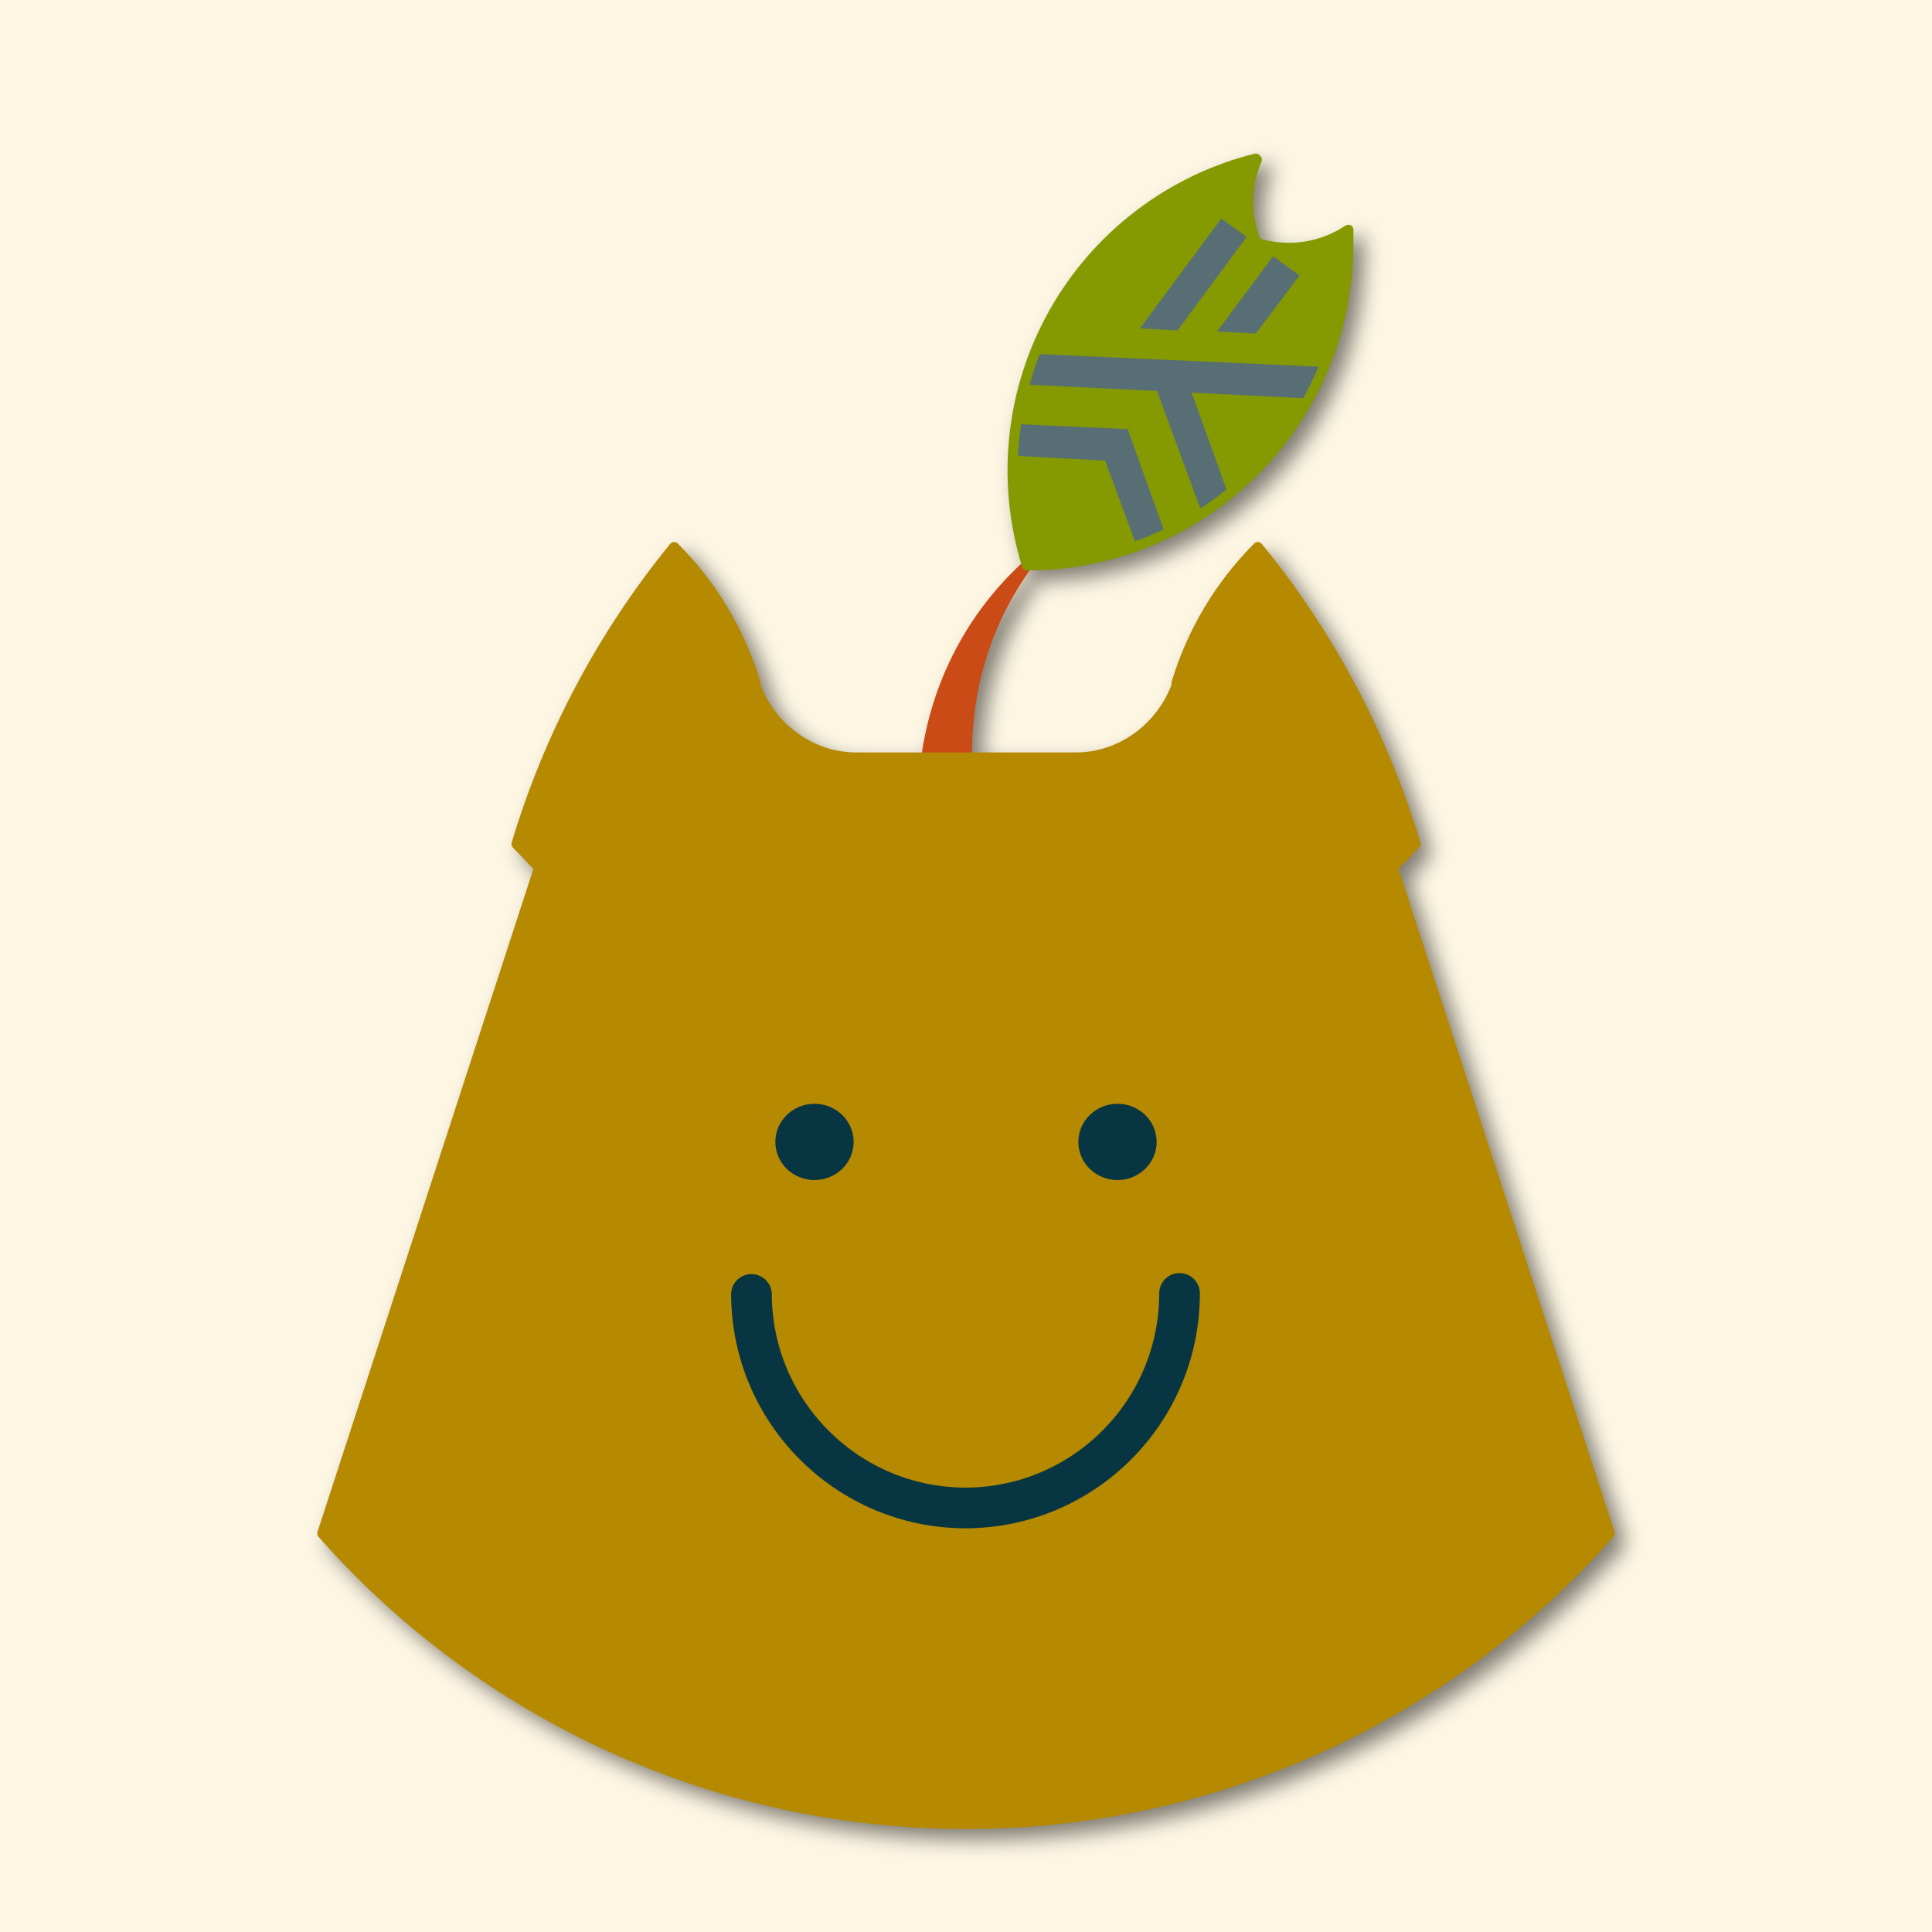
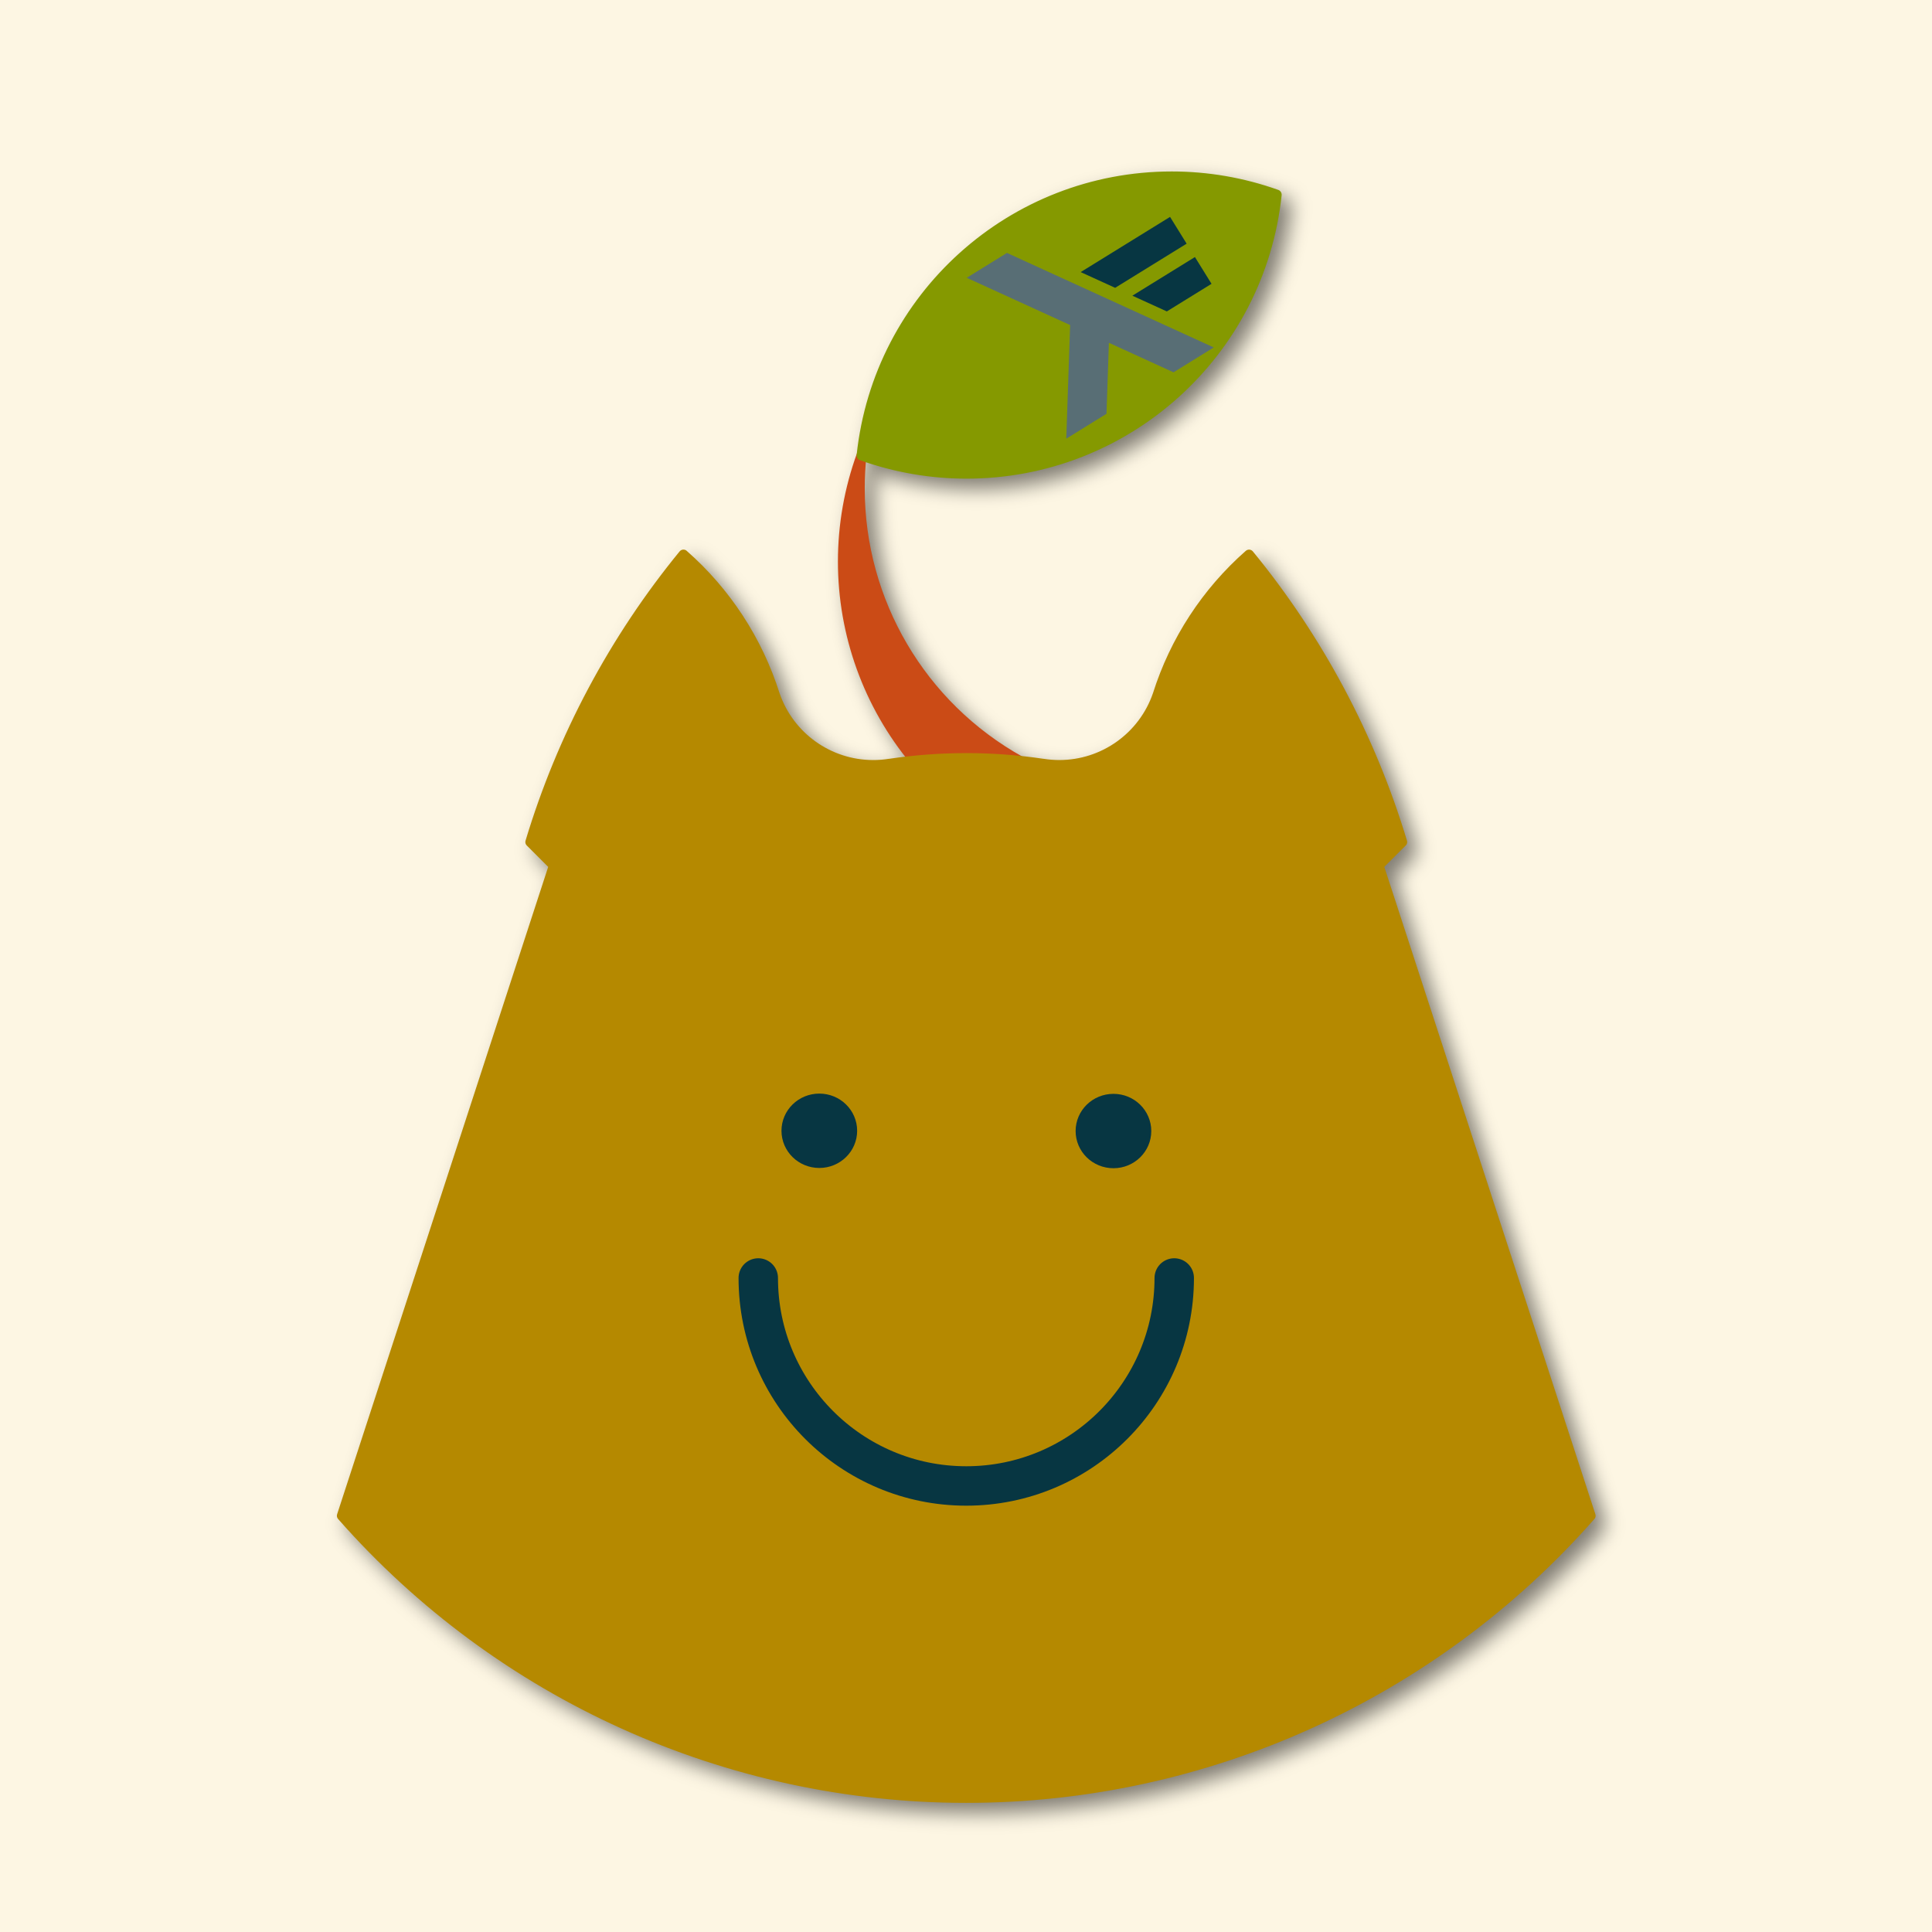
- <svg xmlns="http://www.w3.org/2000/svg" viewBox="0 0 190 190">
-   <defs />
-   <defs>
-     <clipPath id="a" clipPathUnits="userSpaceOnUse">
-       <path stroke-width="2" d="M-13.6 129.2h190v190h-190z" />
+ <svg xmlns="http://www.w3.org/2000/svg" xmlns:ns1="http://www.openswatchbook.org/uri/2009/osb" viewBox="0 0 196 196" version="1.1" id="svg28" width="196" height="196">
+   <defs id="defs2">
+     <linearGradient ns1:paint="solid" id="linearGradient2983">
+       <stop id="stop2981" offset="0" style="stop-color:#333333;stop-opacity:1;" />
+     </linearGradient>
+     <clipPath clipPathUnits="userSpaceOnUse" id="clipPath1642">
+       <g id="g1656" transform="matrix(0.136008,-0.0841443,0.0841443,0.136008,75.966,158.3822)" style="stroke-width:23.635;stroke-miterlimit:4;stroke-dasharray:none">
+         <g style="fill:#666666;stroke-width:23.635;stroke-miterlimit:4;stroke-dasharray:none" id="g1650">
+           <path d="M 0,120 40,60 0,0 h 30 l 40,60 -40,60" id="path1644" style="stroke-width:23.635;stroke-miterlimit:4;stroke-dasharray:none" />
+           <path d="M 136.667,85 123.333,65 H 170 v 20" id="path1646" style="stroke-width:23.635;stroke-miterlimit:4;stroke-dasharray:none" />
+           <path d="M 116.667,55 103.333,35 H 170 v 20" id="path1648" style="stroke-width:23.635;stroke-miterlimit:4;stroke-dasharray:none" />
+         </g>
+         <g style="fill:#999999;stroke-width:23.635;stroke-miterlimit:4;stroke-dasharray:none" id="g1654">
+           <path d="M 40,120 80,60 40,0 h 30 l 80,120 H 120 L 95,82.5 70,120" id="path1652" style="stroke-width:23.635;stroke-miterlimit:4;stroke-dasharray:none" />
+         </g>
+       </g>
    </clipPath>
-     <filter id="b" color-interpolation-filters="sRGB">
-       <feFlood flood-color="#000" flood-opacity=".5" result="flood" />
-       <feComposite in="flood" in2="SourceGraphic" operator="in" result="composite1" />
-       <feGaussianBlur in="composite1" result="blur" stdDeviation="1" />
-       <feOffset dx="1" dy="1" result="offset" />
-       <feComposite in="SourceGraphic" in2="offset" result="composite2" />
+     <clipPath clipPathUnits="userSpaceOnUse" id="clipPath1720">
+       <path id="path1722" style="opacity:0.249;fill:#000080;fill-rule:evenodd;stroke:#cb4b16;stroke-width:0.1;stroke-linecap:square;stroke-miterlimit:4;stroke-dasharray:none;stop-color:#000000" d="M 0.006,-55.035 73.113,61.838 17.099,152.377 51.703,173.786 97.174,100.289 116.203,130.716 195.466,185.11 79.274,-0.624 Z" />
+     </clipPath>
+     <clipPath clipPathUnits="userSpaceOnUse" id="clipPath1757">
+       <rect style="opacity:0.249;fill:#000080;fill-rule:evenodd;stroke:#cb4b16;stroke-width:0.1;stroke-linecap:square;stroke-miterlimit:4;stroke-dasharray:none;stop-color:#000000" id="rect1759" width="170.855" height="82.034" x="37.256" y="-147.814" transform="rotate(57.52956)" />
+     </clipPath>
+     <filter style="color-interpolation-filters:sRGB;" id="filter1086">
+       <feFlood flood-opacity="0.498" flood-color="rgb(0,0,0)" result="flood" id="feFlood1076" />
+       <feComposite in="flood" in2="SourceGraphic" operator="in" result="composite1" id="feComposite1078" />
+       <feGaussianBlur in="composite1" stdDeviation="1" result="blur" id="feGaussianBlur1080" />
+       <feOffset dx="1" dy="1" result="offset" id="feOffset1082" />
+       <feComposite in="SourceGraphic" in2="offset" operator="over" result="composite2" id="feComposite1084" />
    </filter>
  </defs>
-   <path fill="#fdf6e3" stroke="#000" stroke-linecap="round" d="M-124 29.7h405.1v402.5H-124z" clip-path="url(#a)" transform="translate(13.6 -129.2)" />
-   <g filter="url(#b)" transform="translate(-5 -5)">
-     <path fill="#cb4b16" d="M96.2 79.2c.8-6.4 3.5-12.4 9.8-18.7a30.9 30.9 0 00-5.9 18.7h-4z" />
-     <g fill="none" stroke="#cb4b16" stroke-linecap="round">
-       <path d="M100.1 79.5V79c0-6.6 2-13 5.9-18.4M96.1 79.5c1-7.3 4.5-14 9.9-18.9" />
+   <g id="layer4" style="display:inline" transform="translate(16.6687,-126.8343)">
+     <rect style="display:inline;opacity:1;fill:#fdf6e3;fill-opacity:1;stroke:none;stroke-width:1;stroke-linecap:round" id="rect992" width="196" height="196" x="-16.669" y="126.834" />
+   </g>
+   <g id="g3035" style="display:none;opacity:1" transform="translate(16.6687,-126.8343)">
+     <path style="display:inline;opacity:0.253;fill:none;stroke:#000000;stroke-width:1;stroke-linecap:round;stroke-miterlimit:4;stroke-dasharray:none" d="m 187.687,-211.195 v -105.5 h 105.5 v 105.5 z" id="path991" />
+     <path style="display:inline;opacity:0.253;fill:none;stroke:#000000;stroke-width:1;stroke-linecap:round;stroke-miterlimit:4;stroke-dasharray:none" d="m 177.137,-253.395 a 10.55,10.55 0 0 1 10.55,10.55 10.55,10.55 0 0 1 -10.55,10.55 10.55,10.55 0 0 1 -10.55,-10.55 10.55,10.55 0 0 1 10.55,-10.55" id="path989" />
+     <path style="display:inline;opacity:0.253;fill:none;stroke:#000000;stroke-width:1;stroke-linecap:round;stroke-miterlimit:4;stroke-dasharray:none" d="m 166.587,-232.295 v -21.1 h 21.1 v 21.1 z" id="path986" />
+     <path style="display:inline;opacity:0.253;fill:none;stroke:#000000;stroke-width:1;stroke-linecap:round;stroke-miterlimit:4;stroke-dasharray:none" d="m 208.787,-211.195 a 84.4,84.4 0 0 1 84.4,84.4 84.4,84.4 0 0 1 -84.4,84.4 84.4,84.4 0 0 1 -84.4,-84.4 84.4,84.4 0 0 1 84.4,-84.4" id="path984" />
+     <path style="display:inline;opacity:0.253;fill:none;stroke:#000000;stroke-width:1;stroke-linecap:round;stroke-miterlimit:4;stroke-dasharray:none" d="m 156.037,-316.695 a 31.65,31.65 0 0 1 31.65,31.65 31.65,31.65 0 0 1 -31.65,31.65 31.65,31.65 0 0 1 -31.65,-31.65 31.65,31.65 0 0 1 31.65,-31.65" id="path982" />
+     <path style="display:inline;opacity:0.253;fill:none;stroke:#000000;stroke-width:1;stroke-linecap:round;stroke-miterlimit:4;stroke-dasharray:none" d="m 145.487,-253.395 a 21.1,21.1 0 0 1 21.1,21.1 21.1,21.1 0 0 1 -21.1,21.1 21.1,21.1 0 0 1 -21.1,-21.1 21.1,21.1 0 0 1 21.1,-21.1" id="path980" />
+     <path style="display:inline;opacity:0.253;fill:none;stroke:#000000;stroke-width:1;stroke-linecap:round;stroke-miterlimit:4;stroke-dasharray:none" d="M 124.387,-42.395 V -211.195 H 293.187 V -42.395 Z" id="path978" />
+     <path style="display:inline;opacity:0.253;fill:none;stroke:#000000;stroke-width:1;stroke-linecap:round;stroke-miterlimit:4;stroke-dasharray:none" d="m 124.387,-253.395 v -63.3 h 63.3 v 63.3 z" id="path976" />
+     <path style="display:inline;opacity:0.253;fill:none;stroke:#000000;stroke-width:1;stroke-linecap:round;stroke-miterlimit:4;stroke-dasharray:none" d="m 124.387,-211.195 v -42.2 h 42.2 v 42.2 z" id="path3033" />
+     <circle cy="204.172" cx="32.822" id="ellipse1112" style="display:inline;opacity:0.15;fill:none;stroke:#000000;stroke-width:1;stroke-linecap:round;stroke-miterlimit:4;stroke-dasharray:none" r="0" />
+     <circle cy="204.172" cx="32.822" id="ellipse1114" style="display:inline;opacity:0.15;fill:none;stroke:#000000;stroke-width:1;stroke-linecap:round;stroke-miterlimit:4;stroke-dasharray:none" r="0" />
+     <path style="display:inline;opacity:0.253;fill:none;stroke:#000000;stroke-width:1;stroke-linecap:round;stroke-miterlimit:4;stroke-dasharray:none" d="m 187.687,-211.195 v -105.5 h 105.5 v 105.5 z" id="path936" />
+     <path style="display:inline;opacity:0.253;fill:none;stroke:#000000;stroke-width:1;stroke-linecap:round;stroke-miterlimit:4;stroke-dasharray:none" d="m 208.787,-211.195 a 84.4,84.4 0 0 1 84.4,84.4 84.4,84.4 0 0 1 -84.4,84.4 84.4,84.4 0 0 1 -84.4,-84.4 84.4,84.4 0 0 1 84.4,-84.4" id="path938" />
+   </g>
+   <g id="g997" style="display:none" transform="translate(16.6687,-126.8343)">
+     <ellipse style="display:inline;opacity:0.15;fill:none;stroke:#000000;stroke-width:1;stroke-linecap:round;stroke-miterlimit:4;stroke-dasharray:none" id="ellipse943" cx="81.331" cy="224.834" rx="84.4" ry="84.4" />
+     <path d="m 124.387,-211.195 v -42.2 h 42.2 v 42.2 z m 0,-42.2 v -63.3 h 63.3 v 63.3 z m 0,211 v -168.8 h 168.8 v 168.8 z m 21.1,-211 a 21.1,21.1 0 0 1 21.1,21.1 21.1,21.1 0 0 1 -21.1,21.1 21.1,21.1 0 0 1 -21.1,-21.1 21.1,21.1 0 0 1 21.1,-21.1 m 10.55,-63.3 a 31.65,31.65 0 0 1 31.65,31.65 31.65,31.65 0 0 1 -31.65,31.65 31.65,31.65 0 0 1 -31.65,-31.65 31.65,31.65 0 0 1 31.65,-31.65 m 52.75,105.5 a 84.4,84.4 0 0 1 84.4,84.4 84.4,84.4 0 0 1 -84.4,84.4 84.4,84.4 0 0 1 -84.4,-84.4 84.4,84.4 0 0 1 84.4,-84.4 m -42.2,-21.1 v -21.1 h 21.1 v 21.1 z m 10.55,-21.1 a 10.55,10.55 0 0 1 10.55,10.55 10.55,10.55 0 0 1 -10.55,10.55 10.55,10.55 0 0 1 -10.55,-10.55 10.55,10.55 0 0 1 10.55,-10.55 m 10.55,42.2 v -105.5 h 105.5 v 105.5 z m 52.75,-105.5 a 52.75,52.75 0 0 1 52.75,52.75 52.75,52.75 0 0 1 -52.75,52.75 52.75,52.75 0 0 1 -52.75,-52.75 52.75,52.75 0 0 1 52.75,-52.75" style="display:inline;opacity:0.253;fill:none;stroke:#000000;stroke-width:1;stroke-linecap:round;stroke-miterlimit:4;stroke-dasharray:none" id="path973" />
+   </g>
+   <g id="layer14" style="display:none" transform="translate(16.6687,-126.8343)">
+     <g id="layer11" style="display:inline">
+       <ellipse style="display:inline;opacity:0.15;fill:none;stroke:#000000;stroke-width:1;stroke-linecap:round;stroke-miterlimit:4;stroke-dasharray:none" id="ellipse1210" cx="100.488" cy="183.799" rx="31.65" ry="31.65" />
+       <ellipse style="display:inline;opacity:0.15;fill:none;stroke:#000000;stroke-width:1;stroke-linecap:round;stroke-miterlimit:4;stroke-dasharray:none" id="ellipse1213" cx="102.208" cy="176.38" rx="31.65" ry="31.65" />
    </g>
-     <path fill="#859900" d="M128.5 20.7c-.7 2.6-1.3 3.2-.3 7 .4 1.4.2 1.2 1.1 1.4 3.6.2 5.2.4 8.3-1.5a31.6 31.6 0 01-31.6 33 31.7 31.7 0 0122.5-40z" />
-     <g fill="#586e75">
-       <path d="M106.6 39.8a25.6 30.3 4 00-1 3l28.4 1.4a31.9 38 31.5 001.5-3.1zM104.8 46.7a25.6 30.3 4 00-.4 3.1l11.1.6.4-3.2z" />
-       <path d="M115.9 47.2l-3 1 4 10.8a31.9 38 55.6 002.8-1.2zM121.1 40.6l-3 1 5.2 14.1a31.9 38 55.6 00.6-.3 31.9 38 55.6 002-1.5zM125.1 26.5l-8 10.8 3.7.2 6.8-9.2zM130.2 30.2l-5.5 7.4 3.8.2 4.3-5.7z" />
+     <g id="layer6" style="display:inline">
+       <ellipse style="display:inline;opacity:0.15;fill:none;stroke:#000000;stroke-width:1;stroke-linecap:round;stroke-miterlimit:4;stroke-dasharray:none" id="ellipse1076" cx="102.208" cy="176.38" rx="31.65" ry="31.65" />
+       <ellipse ry="31.65" rx="31.65" cy="143.243" cx="81.383" id="ellipse1078" style="display:inline;opacity:0.15;fill:none;stroke:#000000;stroke-width:1;stroke-linecap:round;stroke-miterlimit:4;stroke-dasharray:none" />
+       <ellipse style="display:inline;opacity:0.15;fill:none;stroke:#000000;stroke-width:1;stroke-linecap:round;stroke-miterlimit:4;stroke-dasharray:none" id="ellipse1282" cx="100.488" cy="183.799" rx="31.65" ry="31.65" />
    </g>
-     <g fill="none" stroke="#859900" stroke-linecap="round">
-       <path d="M137.6 27.6V29A31.6 31.6 0 01106 60.6M106 60.6a31.6 31.6 0 0122.5-40M128.6 29a10.5 10.5 0 010-8.3M137.6 27.6a10.5 10.5 0 01-9 1.3" />
+     <g id="layer7" style="display:inline">
+       <ellipse style="display:inline;opacity:0.15;fill:none;stroke:#000000;stroke-width:1;stroke-linecap:round;stroke-miterlimit:4;stroke-dasharray:none" id="ellipse1000" cx="81.357" cy="256.484" rx="52.75" ry="52.75" />
+       <ellipse style="display:inline;opacity:0.15;fill:none;stroke:#000000;stroke-width:1;stroke-linecap:round;stroke-miterlimit:4;stroke-dasharray:none" id="ellipse1002" cx="81.357" cy="224.834" rx="84.4" ry="84.4" />
+       <ellipse style="display:inline;opacity:0.15;fill:none;stroke:#000000;stroke-width:1;stroke-linecap:round;stroke-miterlimit:4;stroke-dasharray:none" id="ellipse1004" cx="81.357" cy="256.484" rx="21.1" ry="21.1" />
+       <path style="display:inline;opacity:0.15;fill:#ff00ff;stroke:#000000;stroke-width:1px;stroke-linecap:butt;stroke-linejoin:miter;stroke-opacity:1" d="m 81.357,412.663 1e-6,-312.357" id="path1006" />
+       <path d="M 90.242,203.868" style="display:inline;opacity:0.15;fill:none;stroke:#000000;stroke-width:1;stroke-linecap:round;stroke-miterlimit:4;stroke-dasharray:none;stroke-opacity:1" id="path1008" />
+       <path id="path1010" d="M 69.065,203.705" style="display:inline;opacity:0.15;fill:none;stroke:#000000;stroke-width:1;stroke-linecap:round;stroke-miterlimit:4;stroke-dasharray:none;stroke-opacity:1" />
+       <ellipse style="display:inline;opacity:0.15;fill:none;stroke:#000000;stroke-width:1;stroke-linecap:round;stroke-miterlimit:4;stroke-dasharray:none" id="ellipse1012" cx="-44.769" cy="236.588" rx="84.4" ry="84.4" transform="scale(-1,1)" />
+       <path style="display:inline;opacity:0.15;fill:#ff00ff;stroke:#000000;stroke-width:1px;stroke-linecap:butt;stroke-linejoin:miter;stroke-opacity:1" d="M -29.078,146.049 191.792,366.919" id="path1014" />
+       <ellipse ry="31.65" rx="31.65" cy="206.858" cx="31.765" id="ellipse1016" style="display:inline;opacity:0.15;fill:none;stroke:#000000;stroke-width:1;stroke-linecap:round;stroke-miterlimit:4;stroke-dasharray:none" />
+       <ellipse style="display:inline;opacity:0.15;fill:none;stroke:#000000;stroke-width:1;stroke-linecap:round;stroke-miterlimit:4;stroke-dasharray:none" id="ellipse1018" cx="117.945" cy="236.588" rx="84.4" ry="84.4" />
+       <path style="display:inline;opacity:0.15;fill:#ff00ff;stroke:#000000;stroke-width:1px;stroke-linecap:butt;stroke-linejoin:miter;stroke-opacity:1" d="M 191.792,146.049 -29.078,366.919" id="path1020" />
+       <ellipse ry="31.65" rx="31.65" cy="206.858" cx="-130.949" id="ellipse1022" style="display:inline;opacity:0.15;fill:none;stroke:#000000;stroke-width:1;stroke-linecap:round;stroke-miterlimit:4;stroke-dasharray:none" transform="scale(-1,1)" />
+       <path style="display:inline;opacity:0.15;fill:none;stroke:#000000;stroke-width:1;stroke-linecap:round;stroke-miterlimit:4;stroke-dasharray:none" d="m 71.92,183.34 a 10.55,10.55 0 0 1 10.55,10.55 10.55,10.55 0 0 1 -10.55,10.55 A 10.55,10.55 0 0 1 61.37,193.89 10.55,10.55 0 0 1 71.92,183.34" id="path1024" />
+       <path style="display:inline;opacity:0.15;fill:none;stroke:#000000;stroke-width:1;stroke-linecap:round;stroke-miterlimit:4;stroke-dasharray:none" d="m 90.794,183.34 a 10.55,10.55 0 0 0 -10.55,10.55 10.55,10.55 0 0 0 10.55,10.55 10.55,10.55 0 0 0 10.55,-10.55 A 10.55,10.55 0 0 0 90.794,183.34" id="path979" />
    </g>
-     <path fill="#b58900" d="M98 184.4a85.7 85.7 0 01-61.3-28.6L58 90.4 57 89.2 55.8 88l.9-2.7a80 80 0 0114.7-26.4c.2 0 3.4 4 4.3 5.5 1 1.5 2.5 4.8 3 6.1.7 2.2 1.2 3.4 2.1 4.8 1.5 2.1 4.2 3.5 6.8 4 1.6.3 24 .2 25.6-.1 1.8-.4 3.7-1.5 5.1-3 1.4-1.3 2-2.6 2.8-5.2a35.4 35.4 0 017.6-12.2 86.7 86.7 0 0115.1 28l.4 1.2-1 1-1.3 1.4 21.4 65.4-2.4 2.6a83.8 83.8 0 01-63 26z" />
-     <g fill="none" stroke="#b58900">
-       <path stroke-linecap="round" d="M36.7 155.8L58 90.4M55.8 88l2.3 2.4M163.3 155.8a84.4 84.4 0 01-126.6 0M71.3 58.8a32 32 0 018 13.4M55.8 88a84.7 84.7 0 0115.5-29.2M89.4 79.5h-.2c-4.5 0-8.5-3-10-7.3M128.7 58.8a32 32 0 00-8 13.4M110.6 79.5h.2c4.5 0 8.5-3 10-7.3M163.3 155.8L142 90.4M144.2 88l-2.3 2.4M144.2 88a84.7 84.7 0 00-15.5-29.2" />
-       <path d="M89.4 79.5h21.2" />
+   </g>
+   <g id="layer2" style="display:inline;opacity:1" transform="translate(16.6687,-126.8343)">
+     <g id="g979" style="display:inline">
+       <g id="layer12" style="display:inline" />
+       <g id="layer13" style="display:inline" />
    </g>
-     <ellipse cx="85.1" cy="117.3" fill="#073642" stroke="#073642" stroke-linecap="round" stroke-width="1.5" rx="3.1" ry="3" />
-     <ellipse cx="114.9" cy="117.3" fill="#073642" stroke="#073642" stroke-linecap="round" stroke-width="1.5" rx="3.1" ry="3" />
-     <path fill="none" stroke="#073642" stroke-linecap="round" stroke-width="4" d="M121 132.2a21.1 21.1 0 01-21 21.1 21.1 21.1 0 01-21.1-21" />
+     <g id="g1057" style="display:inline">
+       <g id="layer8" style="display:inline" />
+       <g id="layer9" style="display:inline" />
+       <g id="g1137" style="display:inline" />
+     </g>
+     <g id="layer1" style="display:inline">
+       <g id="layer3" style="display:inline" />
+       <g id="layer5" style="display:inline;opacity:1" />
+     </g>
+     <g id="g986" style="display:inline">
+       <g id="g966" style="filter:url(#filter1086)">
+         <path id="path1253" style="display:inline;opacity:1;fill:none;stroke:#cb4b16;stroke-width:1;stroke-linecap:round;stroke-miterlimit:4;stroke-dasharray:none;stroke-opacity:1" d="m 86.821,204.038 a 31.65,31.65 0 0 1 -16.263,-27.658 31.65,31.65 0 0 1 0.182,-3.39 m 5.384,31.011 a 31.65,31.65 0 0 1 -7.286,-20.202 31.65,31.65 0 0 1 1.903,-10.809" />
+         <path style="display:inline;opacity:1;fill:#cb4b16;fill-opacity:1;fill-rule:evenodd;stroke:none;stroke-width:2;stroke-linecap:round;stroke-linejoin:miter;stroke-miterlimit:4;stroke-dasharray:none;stroke-opacity:1;stop-color:#000000" d="m 74.862,202.375 c -1.36,-1.804 -2.125,-3.189 -3.106,-5.3 -2.686,-5.784 -3.559,-12.202 -2.486,-18.489 0.11,-0.647 1.068,-3.976 1.102,-4.066 0.027,-0.071 0.202,2.747 0.205,2.941 0.015,1.063 0.172,2.814 0.433,4.248 0.544,2.985 1.187,5.33 2.518,8.058 1.435,2.94 2.807,5.226 5.075,7.699 1.502,1.638 3.82,3.76 5.596,4.943 0.282,0.188 2.587,1.602 2.58,1.608 -4.85,-0.087 -5.83,-0.112 -10.661,-0.02 l -0.545,-0.677 z" id="path1270" />
+         <path style="display:inline;opacity:1;fill:#859900;fill-opacity:1;fill-rule:evenodd;stroke:none;stroke-width:1;stroke-linecap:round;stroke-linejoin:miter;stop-color:#000000" d="m 72.144,173.514 c -0.94,-0.292 -1.439,-0.235 -1.408,-0.478 1.054,-8.344 5.466,-16.709 12.184,-21.749 4.36,-3.271 9.08,-5.506 14.46,-6.186 2.321,-0.353 3.756,-0.352 6.853,-0.306 2.495,0.233 4.612,0.461 6.873,1.212 l 1.749,0.581 -0.158,1.247 c -0.563,4.456 -2.244,8.725 -4.702,12.538 -3.531,5.479 -8.704,9.82 -14.772,12.221 -2.93,1.16 -6.58,2.013 -9.767,2.231 -4.375,-0.016 -6.002,0.235 -11.313,-1.311 z" id="path1200" />
+         <path id="path1102" style="display:inline;opacity:1;fill:none;stroke:#859900;stroke-width:1;stroke-linecap:round;stroke-miterlimit:4;stroke-dasharray:none;stroke-opacity:1" d="m 112.856,146.587 a 31.65,31.65 0 0 1 -31.473,28.305 31.65,31.65 0 0 1 -10.639,-1.842 m -0.009,-0.015 a 31.65,31.65 0 0 1 31.473,-28.305 31.65,31.65 0 0 1 10.64,1.842" />
+         <g id="g1135" transform="matrix(0.136008,-0.08400708,0.0841443,0.1357862,75.966,158.3667)" style="display:inline;opacity:1;fill:#073642;fill-opacity:1;stroke-width:23.654;stroke-miterlimit:4;stroke-dasharray:none" clip-path="url(#clipPath1757)">
+           <g style="fill:#073642;fill-opacity:1;stroke-width:23.654;stroke-miterlimit:4;stroke-dasharray:none" id="g1129">
+             <path d="M 0,120 40,60 0,0 h 30 l 40,60 -40,60" id="path1123" style="fill:#073642;fill-opacity:1;stroke-width:23.654;stroke-miterlimit:4;stroke-dasharray:none" />
+             <path d="M 136.667,85 123.333,65 H 170 v 20" id="path1125" style="fill:#073642;fill-opacity:1;stroke-width:23.654;stroke-miterlimit:4;stroke-dasharray:none" />
+             <path d="M 116.667,55 103.333,35 H 170 v 20" id="path1127" style="fill:#073642;fill-opacity:1;stroke-width:23.654;stroke-miterlimit:4;stroke-dasharray:none" />
+           </g>
+           <g style="fill:#073642;fill-opacity:1;stroke-width:23.654;stroke-miterlimit:4;stroke-dasharray:none" id="g1133">
+             <path d="M 40,120 80,60 40,0 h 30 l 80,120 H 120 L 95,82.5 70,120" id="path1131" style="fill:#073642;fill-opacity:1;stroke-width:23.654;stroke-miterlimit:4;stroke-dasharray:none" />
+           </g>
+         </g>
+         <path id="rect1612" style="display:inline;opacity:1;fill:#073642;fill-opacity:1;fill-rule:evenodd;stroke:#cb4b16;stroke-width:0.1;stroke-linecap:square;stroke-miterlimit:4;stroke-dasharray:none;stop-color:#000000" d="m 72.314,151.785 -10.992,24.748 8.754,3.889 -0.141,6.457 20.867,0.451 0.586,-27.072 z" clip-path="url(#clipPath1642)" transform="matrix(1,0,0,0.9983692,0,0.28491)" />
+         <g id="g1673" transform="matrix(0.136008,-0.0841443,0.0841443,0.136008,75.966,158.3822)" style="display:inline;opacity:1;fill:#586e75;fill-opacity:1;stroke-width:23.635;stroke-miterlimit:4;stroke-dasharray:none" clip-path="url(#clipPath1720)">
+           <g style="fill:#586e75;fill-opacity:1;stroke-width:23.635;stroke-miterlimit:4;stroke-dasharray:none" id="g1667">
+             <path d="M 0,120 40,60 0,0 h 30 l 40,60 -40,60" id="path1661" style="fill:#586e75;fill-opacity:1;stroke-width:23.635;stroke-miterlimit:4;stroke-dasharray:none" />
+             <path d="M 136.667,85 123.333,65 H 170 v 20" id="path1663" style="fill:#586e75;fill-opacity:1;stroke-width:23.635;stroke-miterlimit:4;stroke-dasharray:none" />
+             <path d="M 116.667,55 103.333,35 H 170 v 20" id="path1665" style="fill:#586e75;fill-opacity:1;stroke-width:23.635;stroke-miterlimit:4;stroke-dasharray:none" />
+           </g>
+           <g style="fill:#586e75;fill-opacity:1;stroke-width:23.635;stroke-miterlimit:4;stroke-dasharray:none" id="g1671">
+             <path d="M 40,120 80,60 40,0 h 30 l 80,120 H 120 L 95,82.5 70,120" id="path1669" style="fill:#586e75;fill-opacity:1;stroke-width:23.635;stroke-miterlimit:4;stroke-dasharray:none" />
+           </g>
+         </g>
+         <path id="path953" d="m 79.214,309.207 c -18.045,-0.552 -34.675,-6.093 -50.282,-18.283 -3.613,-2.822 -11.043,-9.948 -10.888,-10.424 l 21.356,-65.858 -0.935,-1.013 -1.27,-1.335 0.819,-2.804 c 2.077,-7.107 5.398,-13.055 9.243,-19.008 1.597,-2.473 5.314,-7.261 5.556,-7.261 0.225,0 4.216,4.391 5.097,5.8 0.952,1.522 2.842,4.809 3.282,6.185 0.678,2.119 1.418,3.747 2.336,5.077 1.496,2.169 3.69,3.453 6.336,3.955 0.322,0.061 1.418,0.27 3.024,0.158 2.046,-0.143 4.905,-0.628 7.895,-0.658 3.62,-0.037 7.371,0.615 10.087,0.702 1.91,0.062 4.124,-0.831 4.437,-1.014 1.548,-0.901 3.364,-2.024 4.307,-3.747 1.499,-2.74 1.258,-2.418 2.109,-4.967 1.125,-3.371 3.675,-6.532 6.322,-9.697 0.493,-0.589 2.086,-2.156 2.167,-1.724 0.054,0.289 4.626,6.199 6.688,9.481 3.254,5.18 7.491,14.064 8.367,18.447 l 0.312,1.127 -1.061,1.039 -1.277,1.282 21.466,66.16 c -8.01,9.185 -18.126,16.231 -28.793,21.008 -7.609,3.408 -15.49,5.606 -23.127,6.848 -3.51,0.479 -10.03,0.632 -13.571,0.523 z" style="display:inline;opacity:1;fill:#b58900;fill-opacity:1;stroke:none;stroke-width:1;stroke-linecap:round" />
+         <path id="path1069" style="display:inline;opacity:1;fill:none;stroke:#b58900;stroke-width:1;stroke-linecap:round;stroke-miterlimit:4;stroke-dasharray:none;stroke-opacity:1" d="m 89.144,204.31 a 10.55,10.55 0 0 0 1.65,0.13 10.55,10.55 0 0 0 9.98,-7.128 m 9.27,-14.216 a 31.65,31.65 0 0 0 -9.27,14.217 m -11.632,7 a 52.75,52.75 0 0 0 -7.785,-0.578 52.75,52.75 0 0 0 -0.025,10e-6 m -7.761,0.576 a 10.55,10.55 0 0 1 -1.65,0.13 10.55,10.55 0 0 1 -9.98,-7.128 m -9.27,-14.216 a 31.65,31.65 0 0 1 9.27,14.217 m 11.632,7 a 52.75,52.75 0 0 1 7.785,-0.578 52.75,52.75 0 0 1 0.025,10e-6 m 44.203,8.523 c -3.199,-10.63 -8.505,-20.577 -15.538,-29.166 M 81.331,309.234 c 0.009,0 0.017,0 0.026,0 24.248,0 47.324,-10.429 63.347,-28.628 m -19.119,-68.35 -2.333,2.331 m 21.452,66.019 -21.506,-65.963 M 37.128,212.257 c 3.199,-10.63 8.505,-20.577 15.538,-29.166 m 28.716,126.143 c -0.009,0 -0.017,0 -0.026,0 -24.248,0 -47.324,-10.429 -63.347,-28.628 m 19.119,-68.35 2.333,2.331 m -21.452,66.019 21.506,-65.963" />
+         <ellipse ry="3.023" rx="3.088" cy="241.551" cx="66.45" id="ellipse922" style="display:inline;opacity:1;fill:#073642;fill-opacity:1;stroke:#073642;stroke-width:1.5;stroke-linecap:round;stroke-miterlimit:4;stroke-dasharray:none;stroke-opacity:1" />
+         <ellipse style="display:inline;opacity:1;fill:#073642;fill-opacity:1;stroke:#073642;stroke-width:1.5;stroke-linecap:round;stroke-miterlimit:4;stroke-dasharray:none;stroke-opacity:1" id="ellipse924" cx="96.29" cy="241.577" rx="3.088" ry="3.023" />
+         <path d="M 102.457,256.484 A 21.1,21.1 0 0 1 81.357,277.584 21.1,21.1 0 0 1 60.257,256.484" style="display:inline;opacity:1;fill:none;stroke:#073642;stroke-width:4;stroke-linecap:round;stroke-miterlimit:4;stroke-dasharray:none;stroke-opacity:1" id="path926" />
+       </g>
+     </g>
  </g>
</svg>
